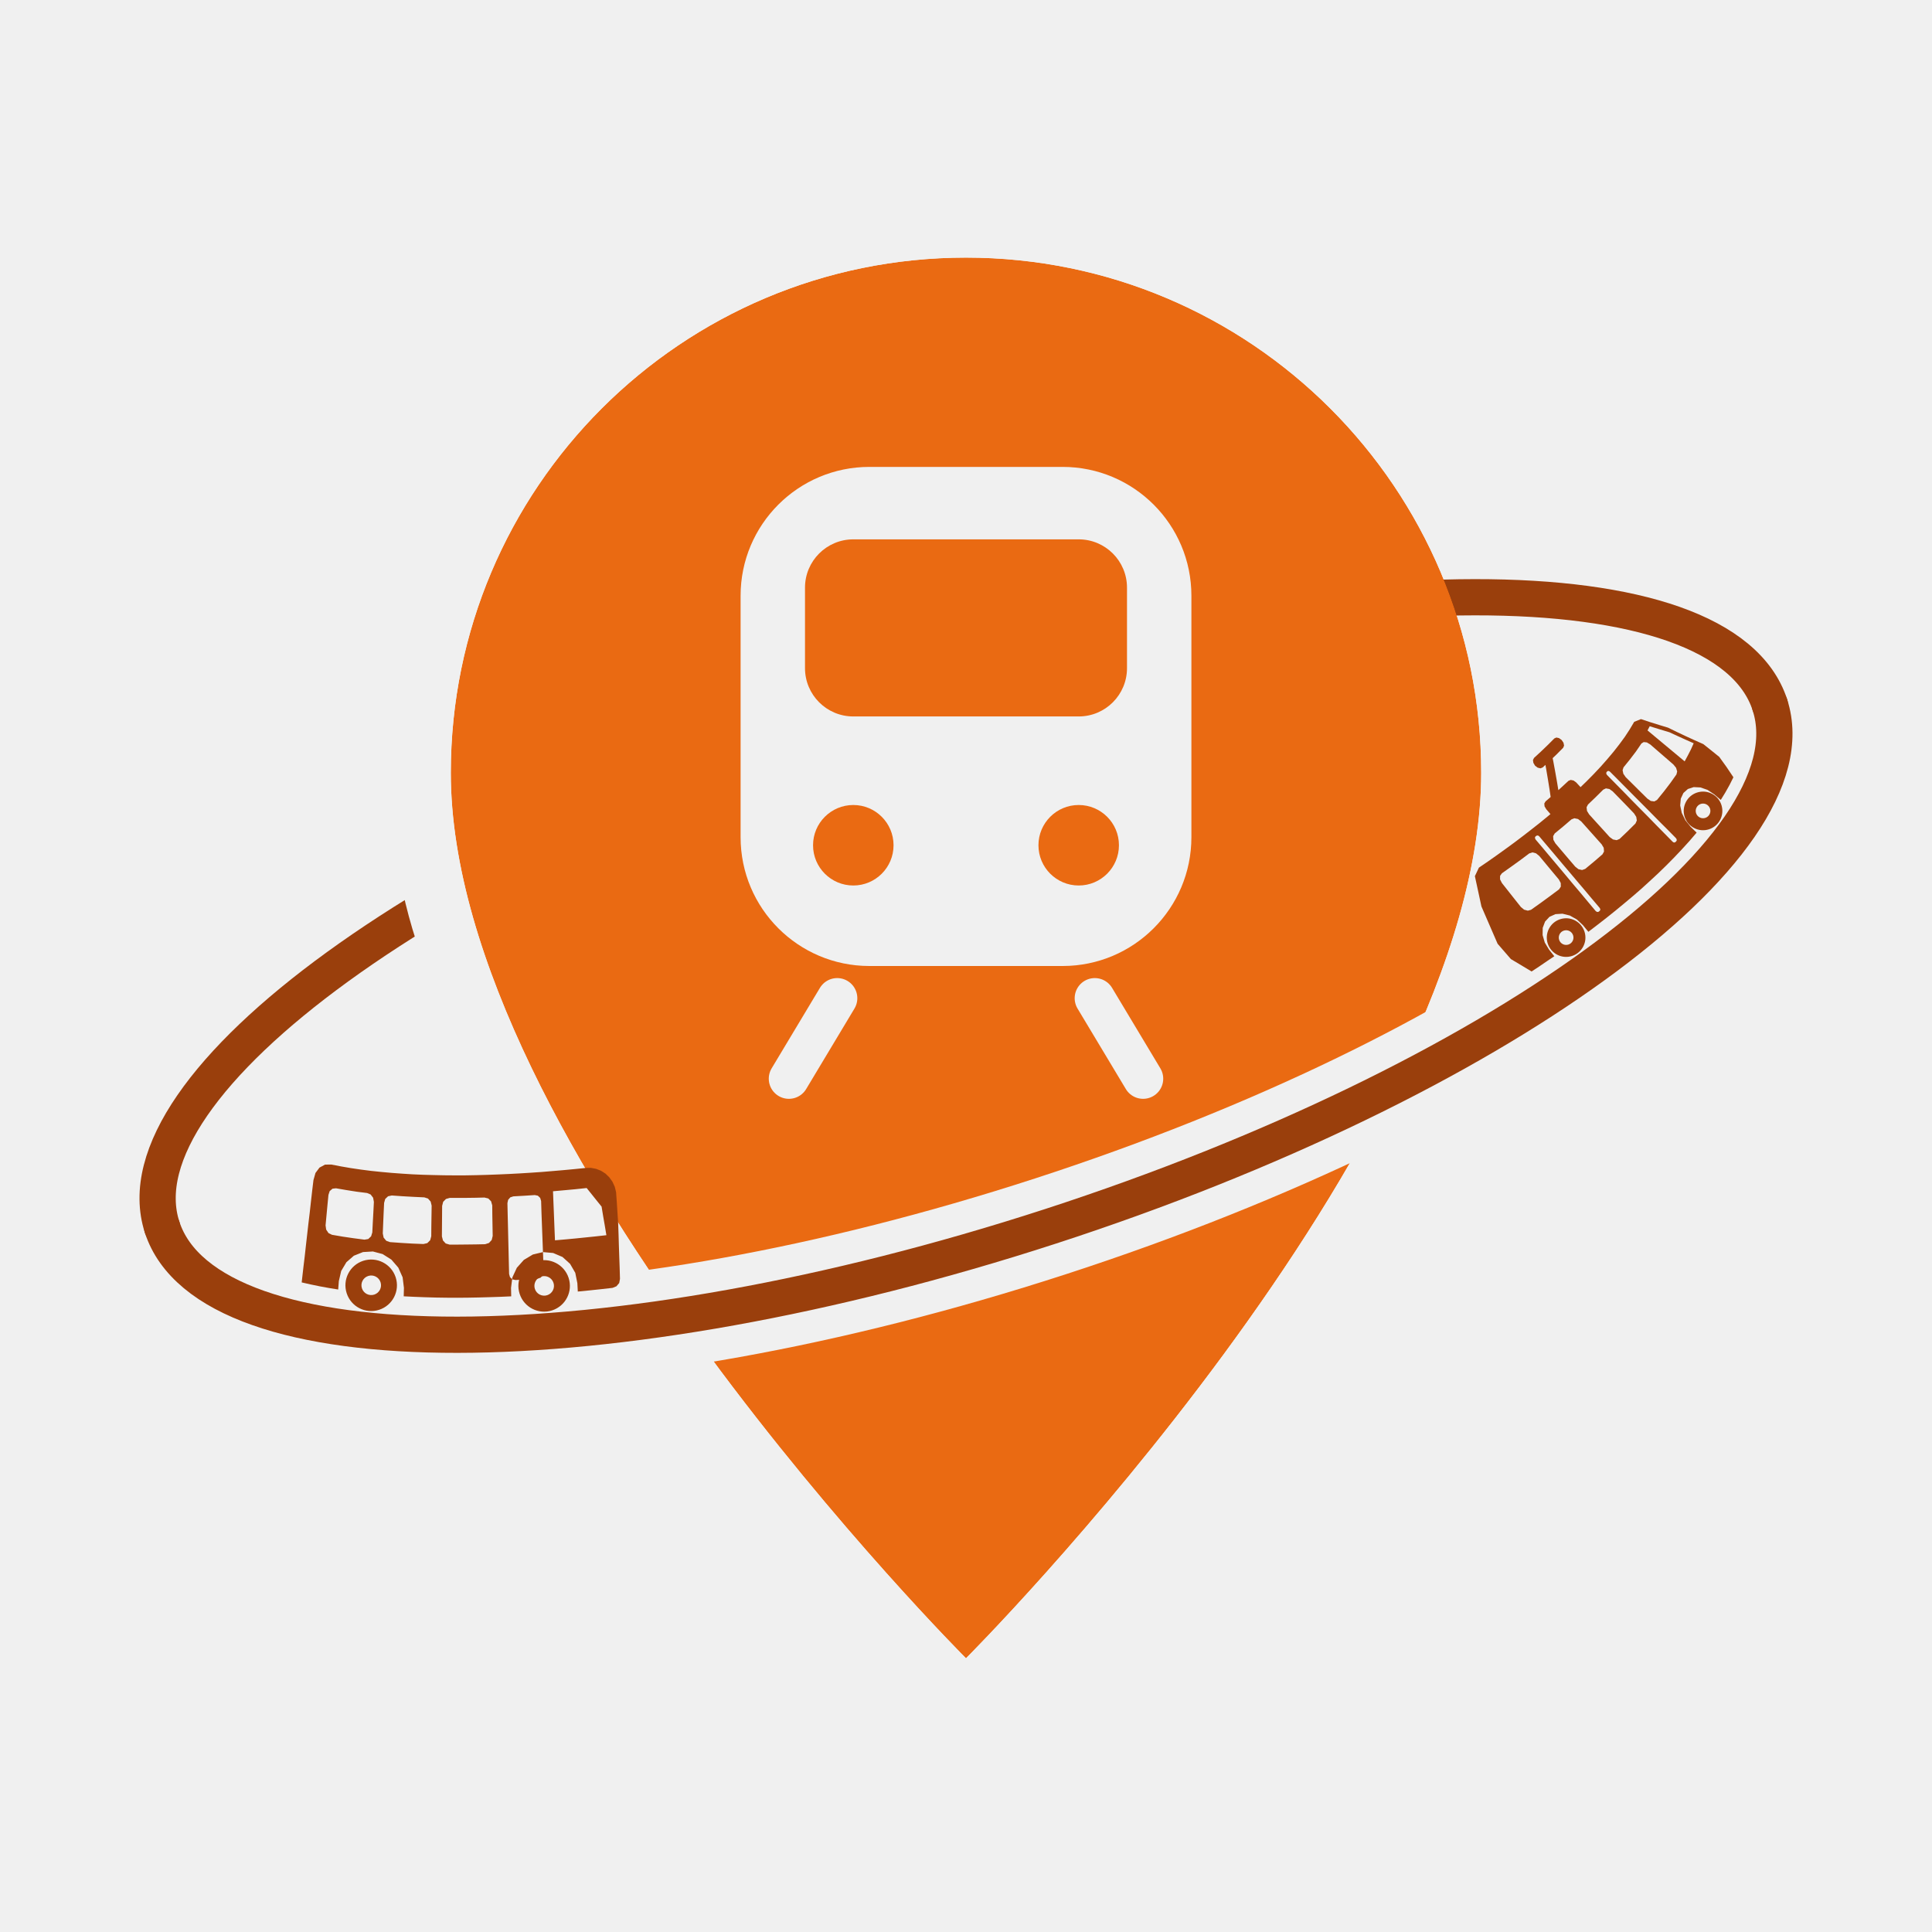
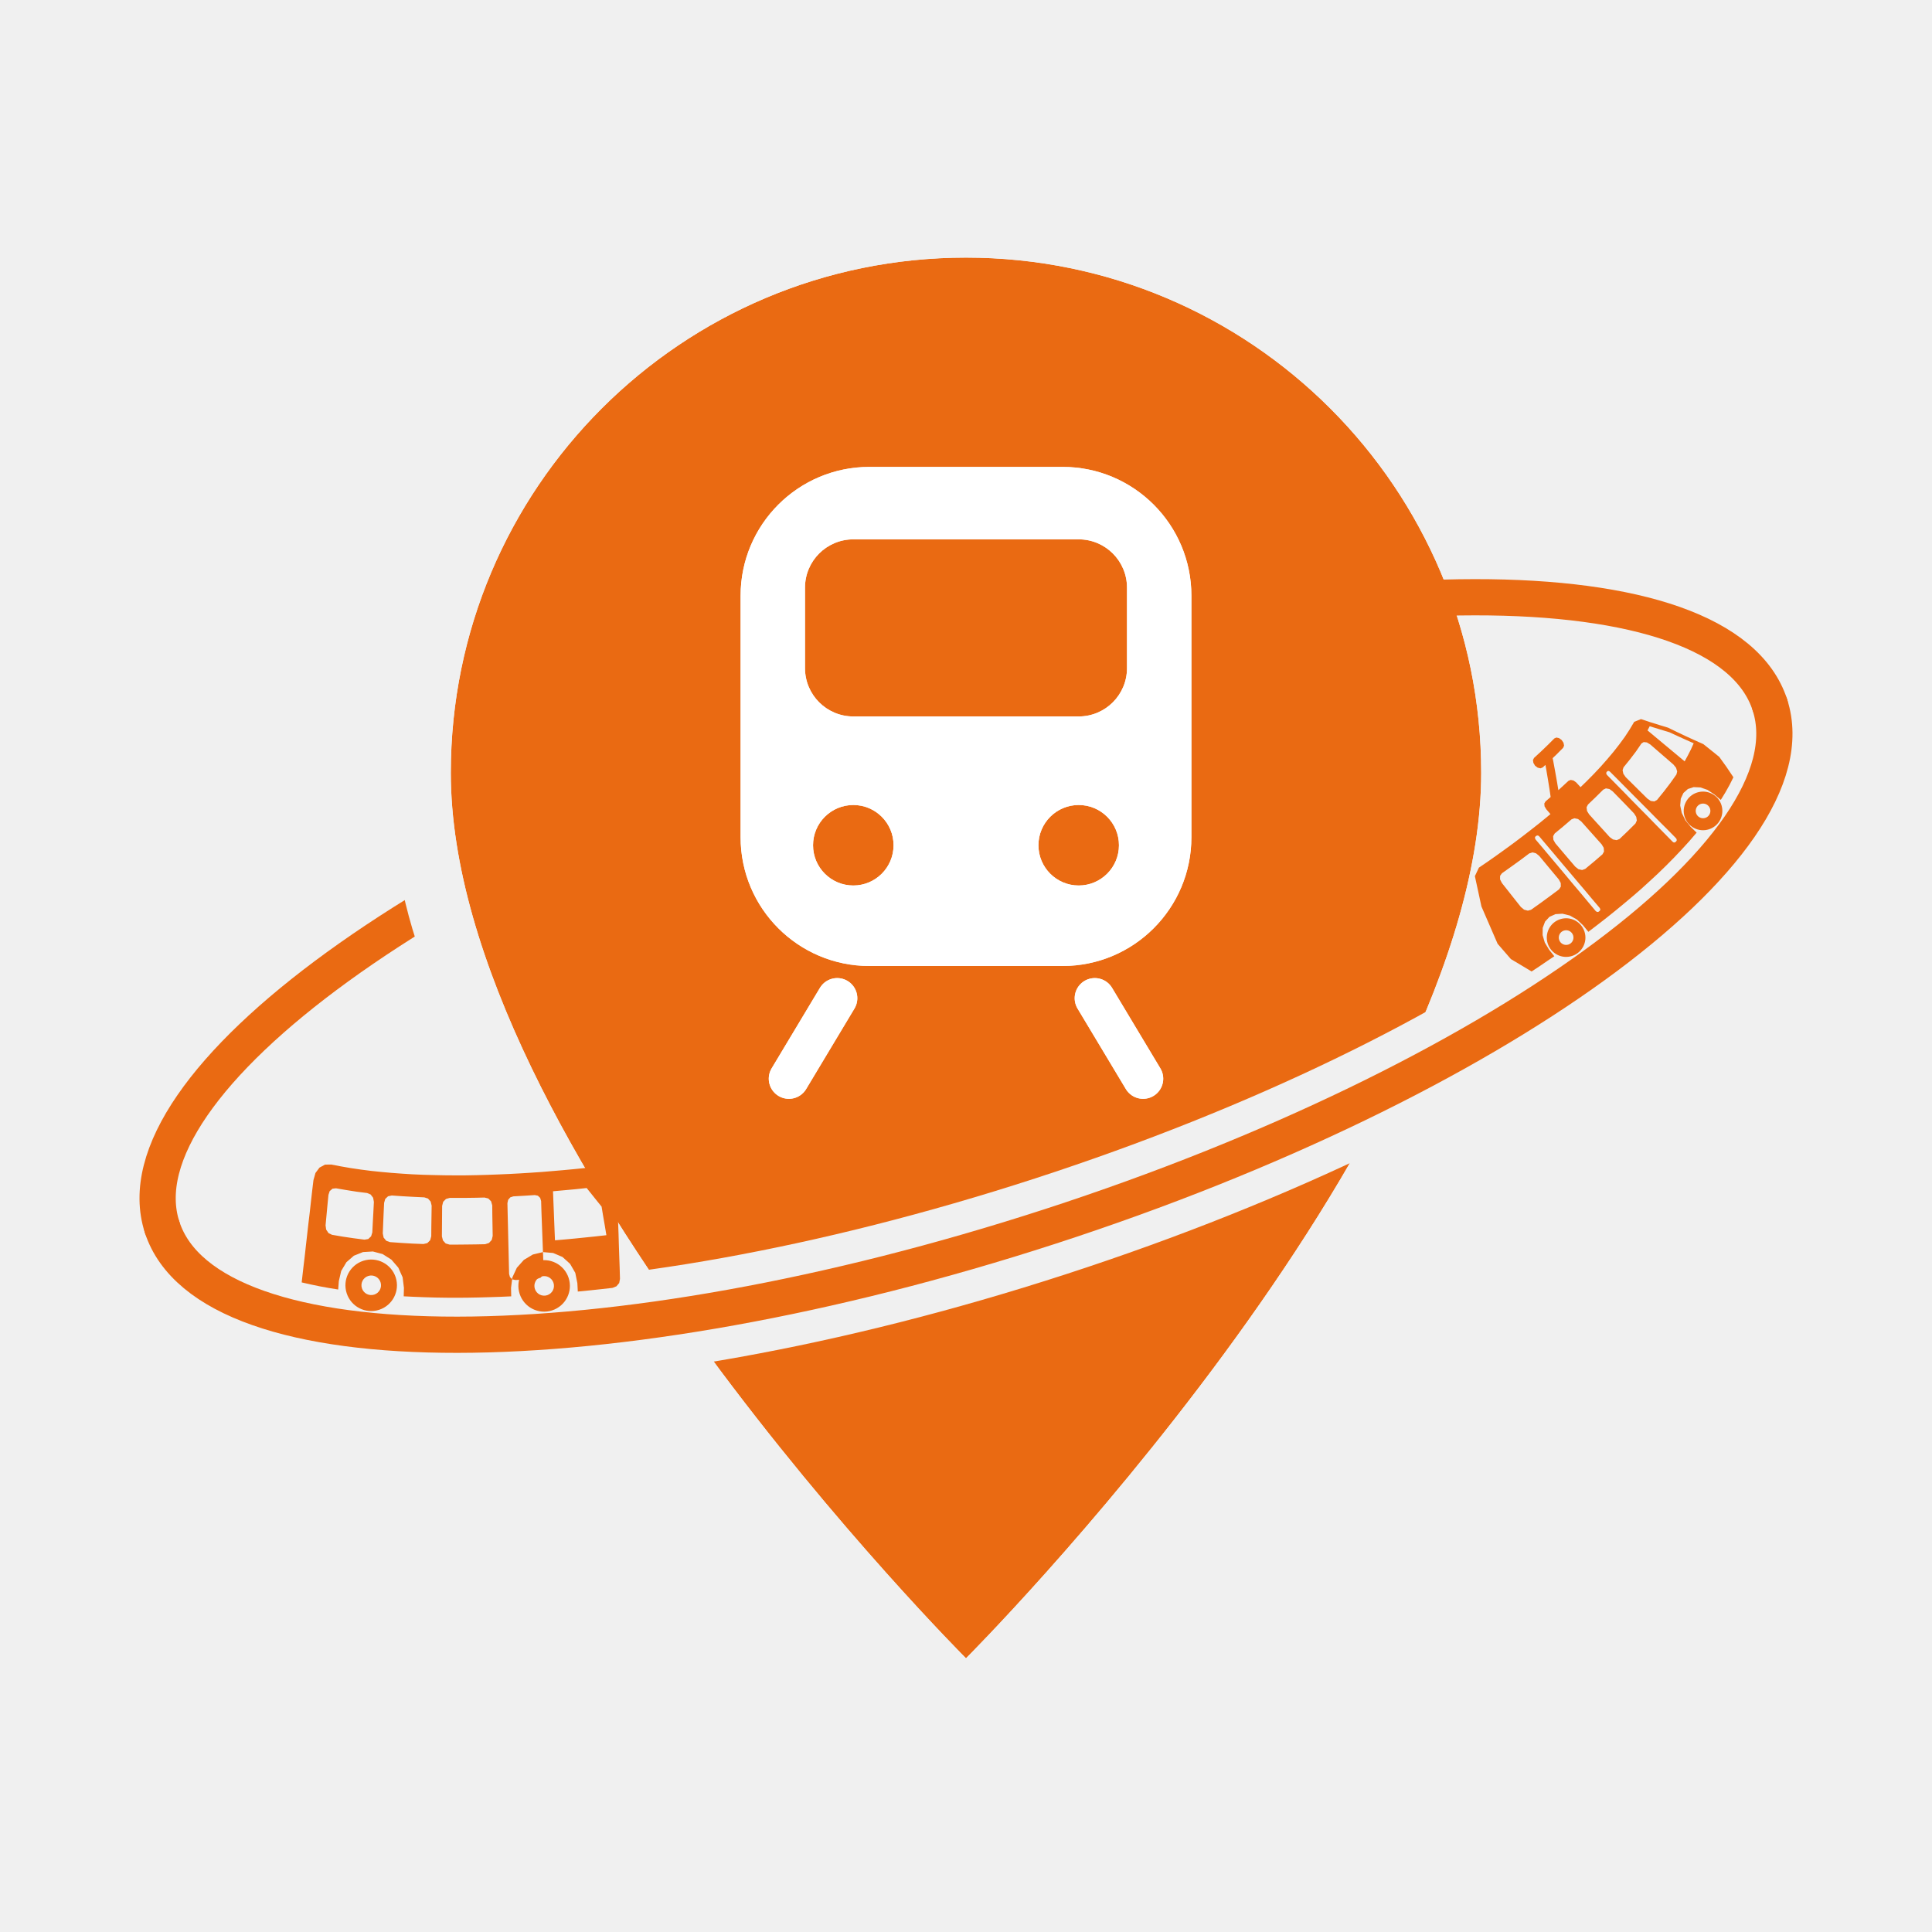
<svg xmlns="http://www.w3.org/2000/svg" viewBox="0 0 240 240" role="img" aria-label="NextStop">
  <defs>
    <mask id="light-pin" maskUnits="userSpaceOnUse" x="0" y="0" width="240" height="240">
      <path d="M120 206C120 206 56 142 56 96A64 64 0 0 1 184 96C184 142 120 206 120 206Z" fill="#fff" />
      <rect x="92" y="58" width="56" height="62" rx="16" fill="#000" />
      <rect x="100" y="67" width="40" height="22" rx="6" fill="#fff" />
      <circle cx="106" cy="105" r="5" fill="#fff" />
      <circle cx="134" cy="105" r="5" fill="#fff" />
      <path d="M104 124L98 134M136 124L142 134" stroke="#000" stroke-width="5" stroke-linecap="round" />
      <path d="M225 120A105 34 0 0 1 15 120" transform="rotate(-18 120 120)" fill="none" stroke="#000" stroke-width="12.5" />
    </mask>
+     <mask id="light-gap" maskUnits="userSpaceOnUse" x="0" y="0" width="240" height="240">
+       <rect width="240" height="240" fill="#fff" />
+       <path d="M225 120A105 34 0 0 1 15 120" transform="rotate(-18 120 120)" fill="none" stroke="#000" stroke-width="12.5" />
+     </mask>
    <mask id="light-back" maskUnits="userSpaceOnUse" x="0" y="0" width="240" height="240">
      <rect width="240" height="240" fill="#fff" />
      <path d="M120 206C120 206 56 142 56 96A64 64 0 0 1 184 96C184 142 120 206 120 206Z" fill="#000" />
    </mask>
  </defs>
-   <path d="M15 120A105 34 0 0 1 225 120" transform="rotate(-18 120 120)" fill="none" stroke="#9A3F0C" stroke-width="4.5" stroke-linecap="round" mask="url(#light-back)" />
+   <path d="M15 120A105 34 0 0 1 225 120" transform="rotate(-18 120 120)" fill="none" stroke="#EA6A12" stroke-width="4.5" stroke-linecap="round" mask="url(#light-back)" />
  <path d="M120 206C120 206 56 142 56 96A64 64 0 0 1 184 96C184 142 120 206 120 206Z" fill="#EA6A12" mask="url(#light-pin)" />
+   <g mask="url(#light-gap)">
+     <path fill="#fff" fill-rule="evenodd" d="M108 58H132A16 16 0 0 1 148 74V104A16 16 0 0 1 132 120H108A16 16 0 0 1 92 104V74A16 16 0 0 1 108 58ZM106 67A6 6 0 0 0 100 73V83A6 6 0 0 0 106 89H134A6 6 0 0 0 140 83V73A6 6 0 0 0 134 67ZM101 105A5 5 0 1 0 111 105A5 5 0 1 0 101 105ZM129 105A5 5 0 1 0 139 105A5 5 0 1 0 129 105Z" />
+     <path d="M104 124L98 134M136 124L142 134" stroke="#fff" stroke-width="5" stroke-linecap="round" />
+   </g>
  <g transform="rotate(-18 120 120)">
-     <path d="M225 120A105 34 0 0 1 15 120" fill="none" stroke="#9A3F0C" stroke-width="4.5" stroke-linecap="round" />
-     <path fill="#9A3F0C" fill-rule="evenodd" d="M29.37 131.88L30.36 132.47L31.36 133.04L32.38 133.59L33.41 134.12L33.81 133.15L34.48 132.04L35.43 131.21L36.56 130.73L37.78 130.65L38.97 130.96L40.02 131.64L40.84 132.63L41.35 133.84L41.49 135.15L41.24 136.45L40.89 137.44L42.13 137.91L43.38 138.37L44.64 138.82L45.90 139.25L47.17 139.67L48.44 140.07L49.72 140.46L51.01 140.84L52.29 141.21L53.59 141.57L53.89 140.57L54.45 139.38L55.35 138.41L56.48 137.75L57.75 137.46L59.04 137.56L60.21 138.06L61.16 138.89L61.79 139.99L62.06 141.25L61.91 142.55L61.64 143.56L63.05 143.87L64.47 144.17L65.89 144.46L65.89 144.46L66.41 144.42L66.86 144.14L67.11 143.68L67.50 142.35L67.88 141.02L68.26 139.70L68.65 138.37L69.03 137.04L69.35 135.78L69.67 134.53L69.98 133.28L70.03 132.59L69.95 131.92L69.75 131.28L69.44 130.69L69.02 130.18L68.52 129.77L67.94 129.45L67.31 129.26L65.97 128.97L64.63 128.67L63.30 128.36L61.98 128.05L60.66 127.72L59.34 127.38L58.03 127.03L56.73 126.67L55.43 126.30L54.14 125.92L52.86 125.53L51.59 125.12L50.33 124.70L49.07 124.26L47.83 123.82L46.60 123.36L45.39 122.88L44.19 122.39L43.00 121.88L41.83 121.36L40.69 120.82L39.56 120.26L38.46 119.68L37.39 119.09L36.65 118.86L35.88 119.00L35.20 119.48L34.69 120.24L34.12 121.47L33.56 122.70L33.00 123.94L32.43 125.17L31.87 126.40L31.31 127.63L30.75 128.87L30.18 130.10L29.62 131.33ZM38.43 129.24L38.90 129.31L39.34 129.10L39.63 128.69L40.08 127.51L40.54 126.32L40.99 125.14L41.06 124.62L40.89 124.14L40.53 123.83L39.34 123.27L38.18 122.68L37.04 122.08L36.61 121.99L36.18 122.17L35.89 122.57L35.38 123.74L34.88 124.90L34.38 126.06L34.29 126.58L34.43 127.08L34.78 127.42L35.98 128.05L37.19 128.65ZM45.23 132.02L45.72 132.06L46.17 131.83L46.45 131.40L46.85 130.20L47.26 129.00L47.67 127.80L47.71 127.28L47.51 126.82L47.12 126.54L45.85 126.06L44.59 125.57L43.35 125.07L42.88 125.02L42.44 125.23L42.16 125.65L41.71 126.84L41.27 128.02L40.83 129.21L40.77 129.73L40.96 130.21L41.35 130.51L42.63 131.03L43.93 131.54ZM52.51 134.41L53.01 134.41L53.45 134.16L53.72 133.72L54.09 132.51L54.46 131.30L54.84 130.09L54.86 129.57L54.64 129.13L54.22 128.87L53.18 128.56L52.15 128.24L51.12 127.91L50.10 127.58L49.62 127.56L49.18 127.79L48.90 128.23L48.50 129.43L48.10 130.63L47.70 131.83L47.67 132.35L47.88 132.81L48.29 133.09L49.34 133.43L50.39 133.76L51.45 134.09ZM57.38 140.50L57.79 140.49L58.15 140.28L58.36 139.92L58.77 138.51L59.17 137.10L59.57 135.69L59.97 134.28L60.37 132.87L60.78 131.46L60.79 131.05L60.60 130.70L60.26 130.51L58.97 130.18L57.68 129.84L57.28 129.84L56.93 130.05L56.72 130.41L56.30 131.81L55.88 133.22L55.46 134.62L55.04 136.03L54.62 137.43L54.20 138.84L54.18 139.25L54.38 139.61L54.73 139.81L56.05 140.16ZM60.91 136.63L62.16 136.92L63.41 137.20L64.66 137.47L65.92 137.74L67.18 138.00L67.36 136.81L67.53 135.62L67.71 134.44L67.36 133.52L67.01 132.59L66.66 131.67L65.29 131.38L63.92 131.07L62.56 130.76L62.23 131.93L61.90 133.11L61.57 134.28L61.24 135.45Z" />
-     <path fill="#9A3F0C" fill-rule="evenodd" d="M34.27 134.89a3.2 3.2 0 1 0 6.4 0a3.2 3.2 0 1 0 -6.4 0M36.26 134.89a1.216 1.216 0 1 0 2.432 0a1.216 1.216 0 1 0 -2.432 0M54.68 141.60a3.2 3.2 0 1 0 6.4 0a3.2 3.2 0 1 0 -6.4 0M56.67 141.60a1.216 1.216 0 1 0 2.432 0a1.216 1.216 0 1 0 -2.432 0" />
-     <path fill="#9A3F0C" fill-rule="evenodd" d="M186.61 142.36L187.70 142.06L188.79 141.74L189.88 141.43L189.51 140.44L189.28 139.45L189.31 138.48L189.60 137.63L190.12 136.98L190.82 136.59L191.63 136.50L192.48 136.72L193.28 137.22L193.96 137.96L194.46 138.87L194.84 139.85L196.18 139.38L197.51 138.90L198.83 138.40L200.15 137.88L201.46 137.35L202.76 136.80L204.04 136.22L205.32 135.63L206.58 135.01L207.82 134.37L209.05 133.70L210.26 133.01L211.44 132.29L210.95 131.36L210.58 130.39L210.44 129.39L210.54 128.45L210.87 127.67L211.40 127.10L212.08 126.80L212.84 126.80L213.63 127.10L214.37 127.66L215.00 128.46L215.55 129.35L216.37 128.65L217.16 127.92L217.91 127.16L217.49 125.68L217.02 124.21L216.33 123.15L215.63 122.09L214.73 121.28L213.84 120.46L212.96 119.63L212.09 118.79L211.13 118.12L210.17 117.44L209.22 116.74L208.32 116.80L207.50 117.52L206.63 118.22L205.70 118.89L204.72 119.55L203.69 120.19L202.64 120.81L201.55 121.41L200.43 121.99L199.29 122.55L198.13 123.10L196.94 123.62L195.74 124.13L194.53 124.63L193.30 125.11L192.05 125.57L190.80 126.02L189.53 126.46L188.25 126.88L186.97 127.29L185.67 127.69L184.37 128.07L183.57 128.92L183.44 130.20L183.31 131.48L183.18 132.75L183.30 134.01L183.42 135.27L183.54 136.53L183.66 137.78L184.15 138.94L184.64 140.10L185.63 141.23ZM212.76 123.41L213.38 122.82L213.97 122.23L214.52 121.62L213.70 120.88L212.89 120.14L212.08 119.39L211.03 118.66L209.98 117.92L209.56 118.33L210.36 119.60L211.16 120.87L211.96 122.14ZM193.01 133.71L193.32 133.46L193.45 133.03L193.36 132.53L192.89 131.36L192.42 130.18L191.95 129.00L191.67 128.57L191.28 128.32L190.87 128.32L189.55 128.77L188.21 129.20L186.87 129.62L186.56 129.85L186.42 130.27L186.50 130.77L186.94 131.96L187.38 133.15L187.82 134.33L188.10 134.77L188.50 135.03L188.91 135.05L190.28 134.62L191.65 134.17ZM199.48 131.24L199.77 130.97L199.88 130.52L199.77 130.03L199.26 128.87L198.75 127.71L198.24 126.55L197.95 126.13L197.55 125.90L197.16 125.92L195.91 126.44L194.64 126.94L194.35 127.20L194.24 127.64L194.34 128.13L194.82 129.30L195.30 130.47L195.79 131.65L196.07 132.07L196.47 132.31L196.88 132.30L198.19 131.78ZM204.57 128.86L204.84 128.56L204.91 128.11L204.78 127.61L204.23 126.47L203.67 125.33L203.11 124.20L202.81 123.79L202.42 123.58L202.05 123.63L200.88 124.22L199.68 124.80L199.41 125.07L199.32 125.52L199.44 126.01L199.96 127.17L200.48 128.32L201.00 129.48L201.30 129.89L201.70 130.11L202.09 130.08L203.34 129.48ZM211.29 124.64L211.49 124.31L211.50 123.84L211.31 123.35L210.66 122.27L210.00 121.18L209.35 120.10L209.02 119.72L208.66 119.56L208.34 119.64L207.38 120.38L206.37 121.08L205.31 121.77L205.09 122.07L205.04 122.52L205.19 123.02L205.77 124.14L206.35 125.27L206.93 126.39L207.24 126.79L207.64 126.98L208.01 126.91L209.14 126.18L210.24 125.42ZM196.98 137.81L197.08 137.74L197.12 137.60L197.09 137.45L196.54 136.11L196.00 134.77L195.45 133.43L194.90 132.08L194.35 130.74L193.81 129.40L193.26 128.06L192.71 126.71L192.63 126.58L192.51 126.51L192.39 126.51L192.25 126.56L192.16 126.64L192.13 126.77L192.15 126.92L192.70 128.26L193.24 129.60L193.79 130.95L194.33 132.29L194.87 133.64L195.42 134.98L195.96 136.33L196.50 137.67L196.59 137.80L196.71 137.87L196.84 137.87ZM208.71 132.52L208.80 132.43L208.82 132.29L208.78 132.14L208.13 130.84L207.47 129.55L206.82 128.25L206.17 126.96L205.51 125.66L204.86 124.37L204.21 123.08L203.55 121.78L203.46 121.66L203.35 121.60L203.24 121.62L203.12 121.68L203.05 121.77L203.03 121.91L203.07 122.05L203.72 123.35L204.37 124.65L205.01 125.95L205.66 127.25L206.31 128.54L206.95 129.84L207.60 131.14L208.25 132.44L208.34 132.56L208.46 132.61L208.58 132.59Z" />
-     <path fill="#9A3F0C" d="M199.30 123.43L199.51 123.21L199.57 122.86L199.47 122.46L199.14 121.74L198.90 121.41L198.59 121.23L198.29 121.25L197.14 121.78L195.98 122.30L194.79 122.80L194.56 123.00L194.48 123.35L194.57 123.75L194.88 124.49L195.11 124.83L195.42 125.01L195.73 125.00L196.94 124.50L198.13 123.97ZM195.48 122.94L196.66 122.44L196.87 121.08L197.06 119.73L197.24 118.38L197.40 117.02L196.30 117.55L196.12 118.90L195.92 120.25L195.71 121.60ZM198.93 117.14L199.12 116.92L199.16 116.56L199.05 116.17L199.05 116.17L198.81 115.84L198.52 115.67L198.24 115.70L197.22 116.22L196.17 116.73L195.10 117.22L194.89 117.43L194.83 117.78L194.92 118.18L194.92 118.18L195.15 118.51L195.46 118.70L195.75 118.68L196.84 118.18L197.90 117.67Z" />
-     <path fill="#9A3F0C" fill-rule="evenodd" d="M189.59 139.68a2.4 2.4 0 1 0 4.8 0a2.4 2.4 0 1 0 -4.8 0M191.08 139.68a0.912 0.912 0 1 0 1.824 0a0.912 0.912 0 1 0 -1.824 0M210.63 129.97a2.4 2.4 0 1 0 4.8 0a2.4 2.4 0 1 0 -4.8 0M212.12 129.97a0.912 0.912 0 1 0 1.824 0a0.912 0.912 0 1 0 -1.824 0" />
+     <path d="M225 120A105 34 0 0 1 15 120" fill="none" stroke="#EA6A12" stroke-width="4.5" stroke-linecap="round" />
+     <path fill="#EA6A12" fill-rule="evenodd" d="M29.37 131.88L30.36 132.47L31.36 133.04L32.38 133.59L33.41 134.12L33.81 133.15L34.48 132.04L35.43 131.21L36.56 130.73L37.78 130.65L38.97 130.96L40.02 131.64L40.84 132.63L41.35 133.84L41.49 135.15L41.24 136.45L40.89 137.44L42.13 137.91L43.38 138.37L44.64 138.82L45.90 139.25L47.17 139.67L48.44 140.07L49.72 140.46L51.01 140.84L52.29 141.21L53.59 141.57L53.89 140.57L54.45 139.38L55.35 138.41L56.48 137.75L57.75 137.46L59.04 137.56L60.21 138.06L61.16 138.89L61.79 139.99L62.06 141.25L61.91 142.55L61.64 143.56L63.05 143.87L64.47 144.17L65.89 144.46L65.89 144.46L66.41 144.42L66.86 144.14L67.11 143.68L67.50 142.35L67.88 141.02L68.26 139.70L68.65 138.37L69.03 137.04L69.35 135.78L69.67 134.53L69.98 133.28L70.03 132.59L69.95 131.92L69.75 131.28L69.44 130.69L69.02 130.18L68.52 129.77L67.94 129.45L67.31 129.26L65.97 128.97L64.63 128.67L63.30 128.36L61.98 128.05L60.66 127.72L59.34 127.38L58.03 127.03L56.73 126.67L55.43 126.30L54.14 125.92L52.86 125.53L51.59 125.12L50.33 124.70L49.07 124.26L47.83 123.82L46.60 123.36L45.39 122.88L44.19 122.39L43.00 121.88L41.83 121.36L40.69 120.82L39.56 120.26L38.46 119.68L37.39 119.09L36.65 118.86L35.88 119.00L35.20 119.48L34.69 120.24L34.12 121.47L33.56 122.70L33.00 123.94L32.43 125.17L31.87 126.40L31.31 127.63L30.75 128.87L30.18 130.10L29.62 131.33ZM38.43 129.24L38.90 129.31L39.34 129.10L39.63 128.69L40.08 127.51L40.54 126.32L40.99 125.14L41.06 124.62L40.89 124.14L40.53 123.83L39.34 123.27L38.18 122.68L37.04 122.08L36.61 121.99L36.18 122.17L35.89 122.57L35.38 123.74L34.88 124.90L34.38 126.06L34.29 126.58L34.43 127.08L34.78 127.42L35.98 128.05L37.19 128.65ZM45.23 132.02L45.72 132.06L46.17 131.83L46.45 131.40L46.85 130.20L47.26 129.00L47.67 127.80L47.71 127.28L47.51 126.82L47.12 126.54L45.85 126.06L44.59 125.57L43.35 125.07L42.88 125.02L42.44 125.23L42.16 125.65L41.71 126.84L41.27 128.02L40.83 129.21L40.77 129.73L40.96 130.21L41.35 130.51L42.63 131.03L43.93 131.54ZM52.51 134.41L53.01 134.41L53.45 134.16L53.72 133.72L54.09 132.51L54.46 131.30L54.84 130.09L54.86 129.57L54.64 129.13L54.22 128.87L53.18 128.56L52.15 128.24L51.12 127.91L50.10 127.58L49.62 127.56L49.18 127.79L48.90 128.23L48.50 129.43L48.10 130.63L47.70 131.83L47.67 132.35L47.88 132.81L48.29 133.09L49.34 133.43L50.39 133.76L51.45 134.09ZM57.38 140.50L57.79 140.49L58.15 140.28L58.36 139.92L58.77 138.51L59.17 137.10L59.57 135.69L59.97 134.28L60.37 132.87L60.78 131.46L60.79 131.05L60.60 130.70L60.26 130.51L58.97 130.18L57.68 129.84L57.28 129.84L56.93 130.05L56.72 130.41L56.30 131.81L55.88 133.22L55.46 134.62L55.04 136.03L54.62 137.43L54.20 138.84L54.18 139.25L54.38 139.61L54.73 139.81L56.05 140.16ZM60.91 136.63L62.16 136.92L63.41 137.20L64.66 137.47L65.92 137.74L67.18 138.00L67.36 136.81L67.53 135.62L67.71 134.44L67.36 133.52L67.01 132.59L66.66 131.67L65.29 131.38L63.92 131.07L62.56 130.76L62.23 131.93L61.90 133.11L61.57 134.28L61.24 135.45Z" />
+     <path fill="#EA6A12" fill-rule="evenodd" d="M34.27 134.89a3.2 3.2 0 1 0 6.4 0a3.2 3.2 0 1 0 -6.4 0M36.26 134.89a1.216 1.216 0 1 0 2.432 0a1.216 1.216 0 1 0 -2.432 0M54.68 141.60a3.2 3.2 0 1 0 6.4 0a3.2 3.2 0 1 0 -6.4 0M56.67 141.60a1.216 1.216 0 1 0 2.432 0a1.216 1.216 0 1 0 -2.432 0" />
+     <path fill="#EA6A12" fill-rule="evenodd" d="M186.61 142.36L187.70 142.06L188.79 141.74L189.88 141.43L189.51 140.44L189.28 139.45L189.31 138.48L189.60 137.63L190.12 136.98L190.82 136.59L191.63 136.50L192.48 136.72L193.28 137.22L193.96 137.96L194.46 138.87L194.84 139.85L196.18 139.38L197.51 138.90L198.83 138.40L200.15 137.88L201.46 137.35L202.76 136.80L204.04 136.22L205.32 135.63L206.58 135.01L207.82 134.37L209.05 133.70L210.26 133.01L211.44 132.29L210.95 131.36L210.58 130.39L210.44 129.39L210.54 128.45L210.87 127.67L211.40 127.10L212.08 126.80L212.84 126.80L213.63 127.10L214.37 127.66L215.00 128.46L215.55 129.35L216.37 128.65L217.16 127.92L217.91 127.16L217.49 125.68L217.02 124.21L216.33 123.15L215.63 122.09L214.73 121.28L213.84 120.46L212.96 119.63L212.09 118.79L211.13 118.12L210.17 117.44L209.22 116.74L208.32 116.80L207.50 117.52L206.63 118.22L205.70 118.89L204.72 119.55L203.69 120.19L202.64 120.81L201.55 121.41L200.43 121.99L199.29 122.55L198.13 123.10L196.94 123.62L195.74 124.13L194.53 124.63L193.30 125.11L192.05 125.57L190.80 126.02L189.53 126.46L188.25 126.88L186.97 127.29L185.67 127.69L184.37 128.07L183.57 128.92L183.44 130.20L183.31 131.48L183.18 132.75L183.30 134.01L183.42 135.27L183.54 136.53L183.66 137.78L184.15 138.94L184.64 140.10L185.63 141.23ZM212.76 123.41L213.38 122.82L213.97 122.23L214.52 121.62L213.70 120.88L212.89 120.14L212.08 119.39L211.03 118.66L209.98 117.92L209.56 118.33L210.36 119.60L211.16 120.87L211.96 122.14ZM193.01 133.71L193.32 133.46L193.45 133.03L193.36 132.53L192.89 131.36L192.42 130.18L191.95 129.00L191.67 128.57L191.28 128.32L190.87 128.32L189.55 128.77L188.21 129.20L186.87 129.62L186.56 129.85L186.42 130.27L186.50 130.77L186.94 131.96L187.38 133.15L187.82 134.33L188.10 134.77L188.50 135.03L188.91 135.05L190.28 134.62L191.65 134.17ZM199.48 131.24L199.77 130.97L199.88 130.52L199.77 130.03L199.26 128.87L198.75 127.71L198.24 126.55L197.95 126.13L197.55 125.90L197.16 125.92L195.91 126.44L194.64 126.94L194.35 127.20L194.24 127.64L194.34 128.13L194.82 129.30L195.30 130.47L195.79 131.65L196.07 132.07L196.47 132.31L196.88 132.30L198.19 131.78ZM204.57 128.86L204.84 128.56L204.91 128.11L204.78 127.61L204.23 126.47L203.67 125.33L203.11 124.20L202.81 123.79L202.42 123.58L202.05 123.63L200.88 124.22L199.68 124.80L199.41 125.07L199.32 125.52L199.44 126.01L199.96 127.17L200.48 128.32L201.00 129.48L201.30 129.89L201.70 130.11L202.09 130.08L203.34 129.48ZM211.29 124.64L211.49 124.31L211.50 123.84L211.31 123.35L210.66 122.27L210.00 121.18L209.35 120.10L209.02 119.72L208.66 119.56L208.34 119.64L207.38 120.38L206.37 121.08L205.31 121.77L205.09 122.07L205.04 122.52L205.19 123.02L205.77 124.14L206.35 125.27L206.93 126.39L207.24 126.79L207.64 126.98L208.01 126.91L209.14 126.18L210.24 125.42ZM196.98 137.81L197.08 137.74L197.12 137.60L197.09 137.45L196.54 136.11L196.00 134.77L195.45 133.43L194.90 132.08L194.35 130.74L193.81 129.40L193.26 128.06L192.71 126.71L192.63 126.58L192.51 126.51L192.39 126.51L192.25 126.56L192.16 126.64L192.13 126.77L192.15 126.92L192.70 128.26L193.24 129.60L193.79 130.95L194.33 132.29L194.87 133.64L195.42 134.98L195.96 136.33L196.50 137.67L196.59 137.80L196.71 137.87L196.84 137.87ZM208.71 132.52L208.80 132.43L208.82 132.29L208.78 132.14L208.13 130.84L207.47 129.55L206.82 128.25L206.17 126.96L205.51 125.66L204.86 124.37L204.21 123.08L203.55 121.78L203.46 121.66L203.35 121.60L203.24 121.62L203.12 121.68L203.05 121.77L203.03 121.91L203.07 122.05L203.72 123.35L204.37 124.65L205.01 125.95L205.66 127.25L206.31 128.54L206.95 129.84L207.60 131.14L208.25 132.44L208.34 132.56L208.46 132.61L208.58 132.59Z" />
+     <path fill="#EA6A12" d="M199.30 123.43L199.51 123.21L199.57 122.86L199.47 122.46L199.14 121.74L198.90 121.41L198.59 121.23L198.29 121.25L197.14 121.78L195.98 122.30L194.79 122.80L194.56 123.00L194.48 123.35L194.57 123.75L194.88 124.49L195.11 124.83L195.42 125.01L195.73 125.00L196.94 124.50L198.13 123.97ZM195.48 122.94L196.66 122.44L196.87 121.08L197.06 119.73L197.24 118.38L197.40 117.02L196.30 117.55L196.12 118.90L195.92 120.25L195.71 121.60ZM198.93 117.14L199.12 116.92L199.16 116.56L199.05 116.17L199.05 116.17L198.81 115.84L198.52 115.67L198.24 115.70L197.22 116.22L196.17 116.73L195.10 117.22L194.89 117.43L194.83 117.78L194.92 118.18L194.92 118.18L195.15 118.51L195.46 118.70L195.75 118.68L196.84 118.18L197.90 117.67Z" />
+     <path fill="#EA6A12" fill-rule="evenodd" d="M189.59 139.68a2.4 2.4 0 1 0 4.8 0a2.4 2.4 0 1 0 -4.8 0M191.08 139.68a0.912 0.912 0 1 0 1.824 0a0.912 0.912 0 1 0 -1.824 0M210.63 129.97a2.4 2.4 0 1 0 4.8 0a2.4 2.4 0 1 0 -4.8 0M212.12 129.97a0.912 0.912 0 1 0 1.824 0a0.912 0.912 0 1 0 -1.824 0" />
  </g>
</svg>
